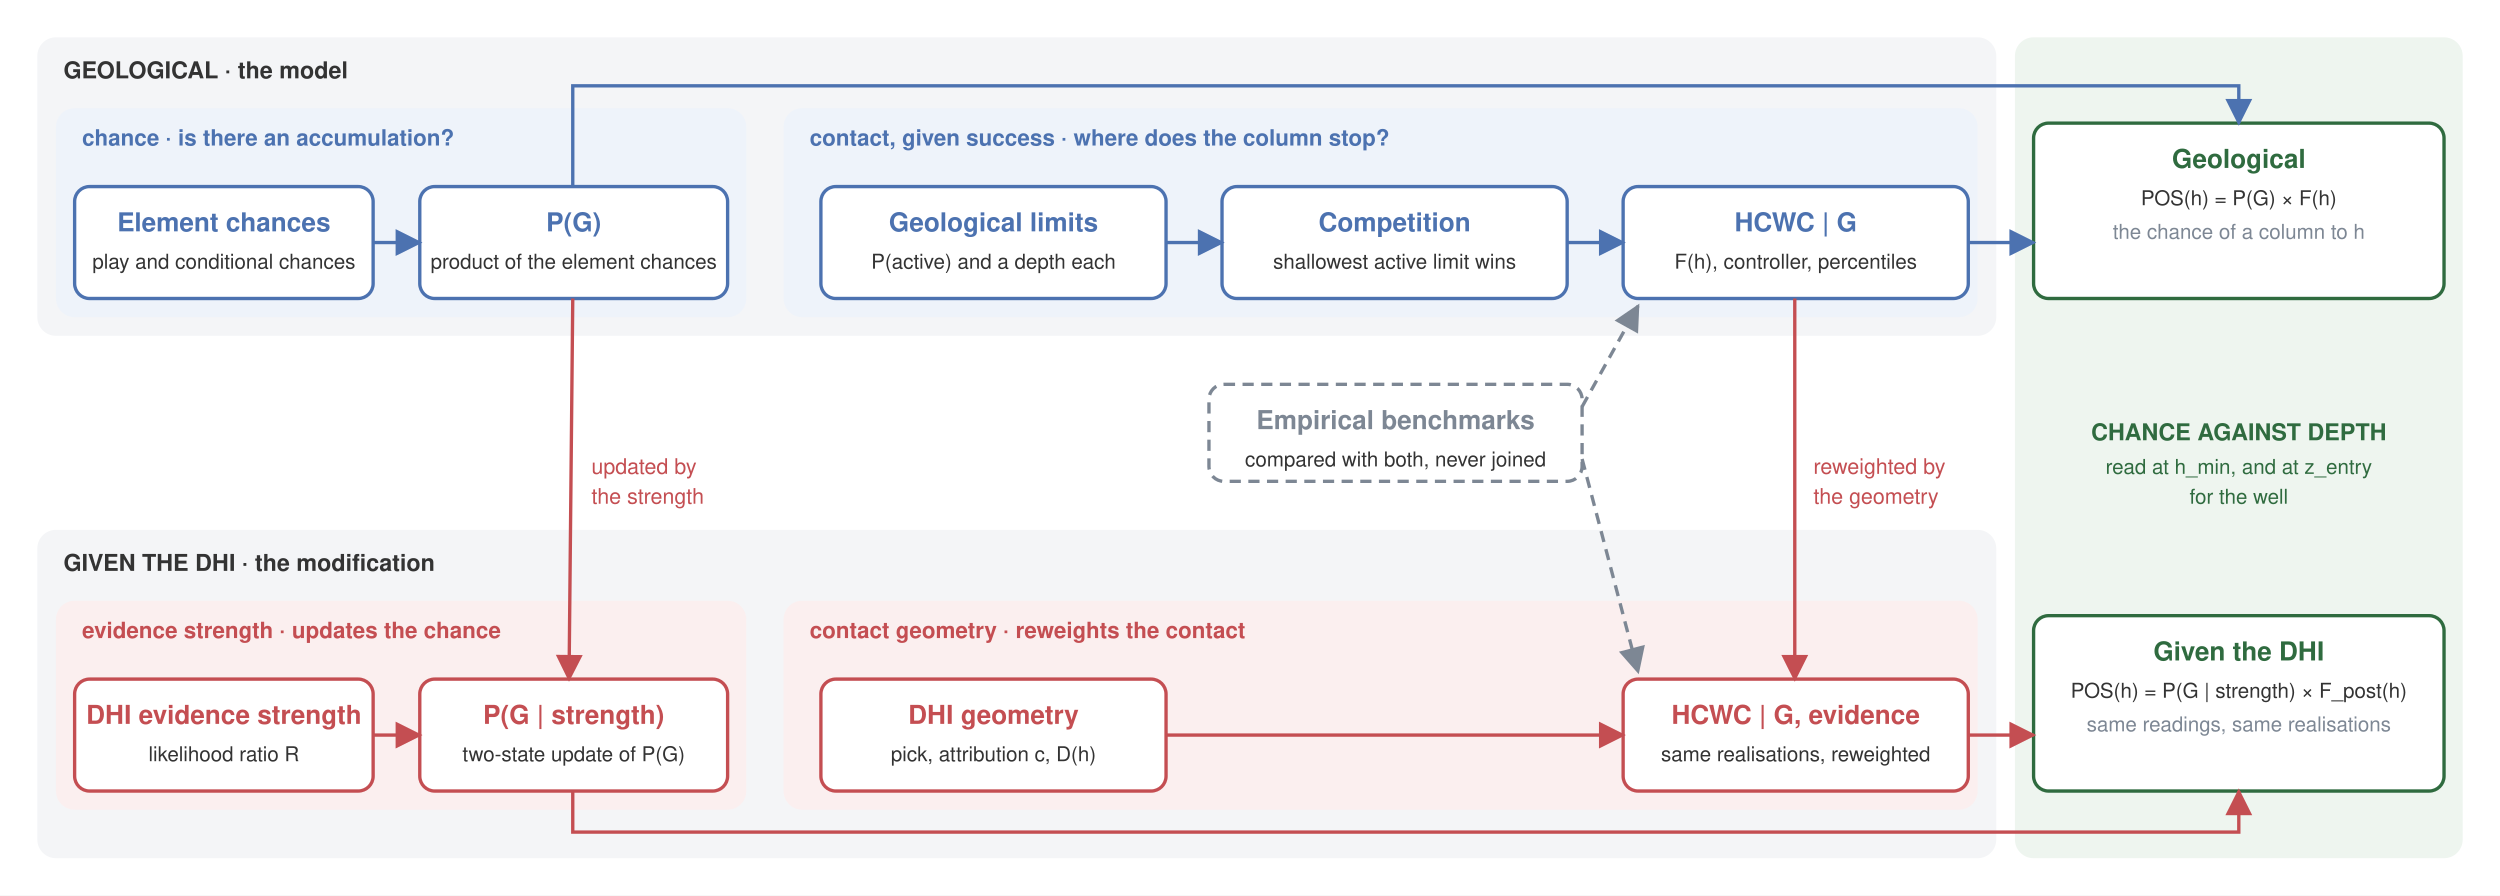
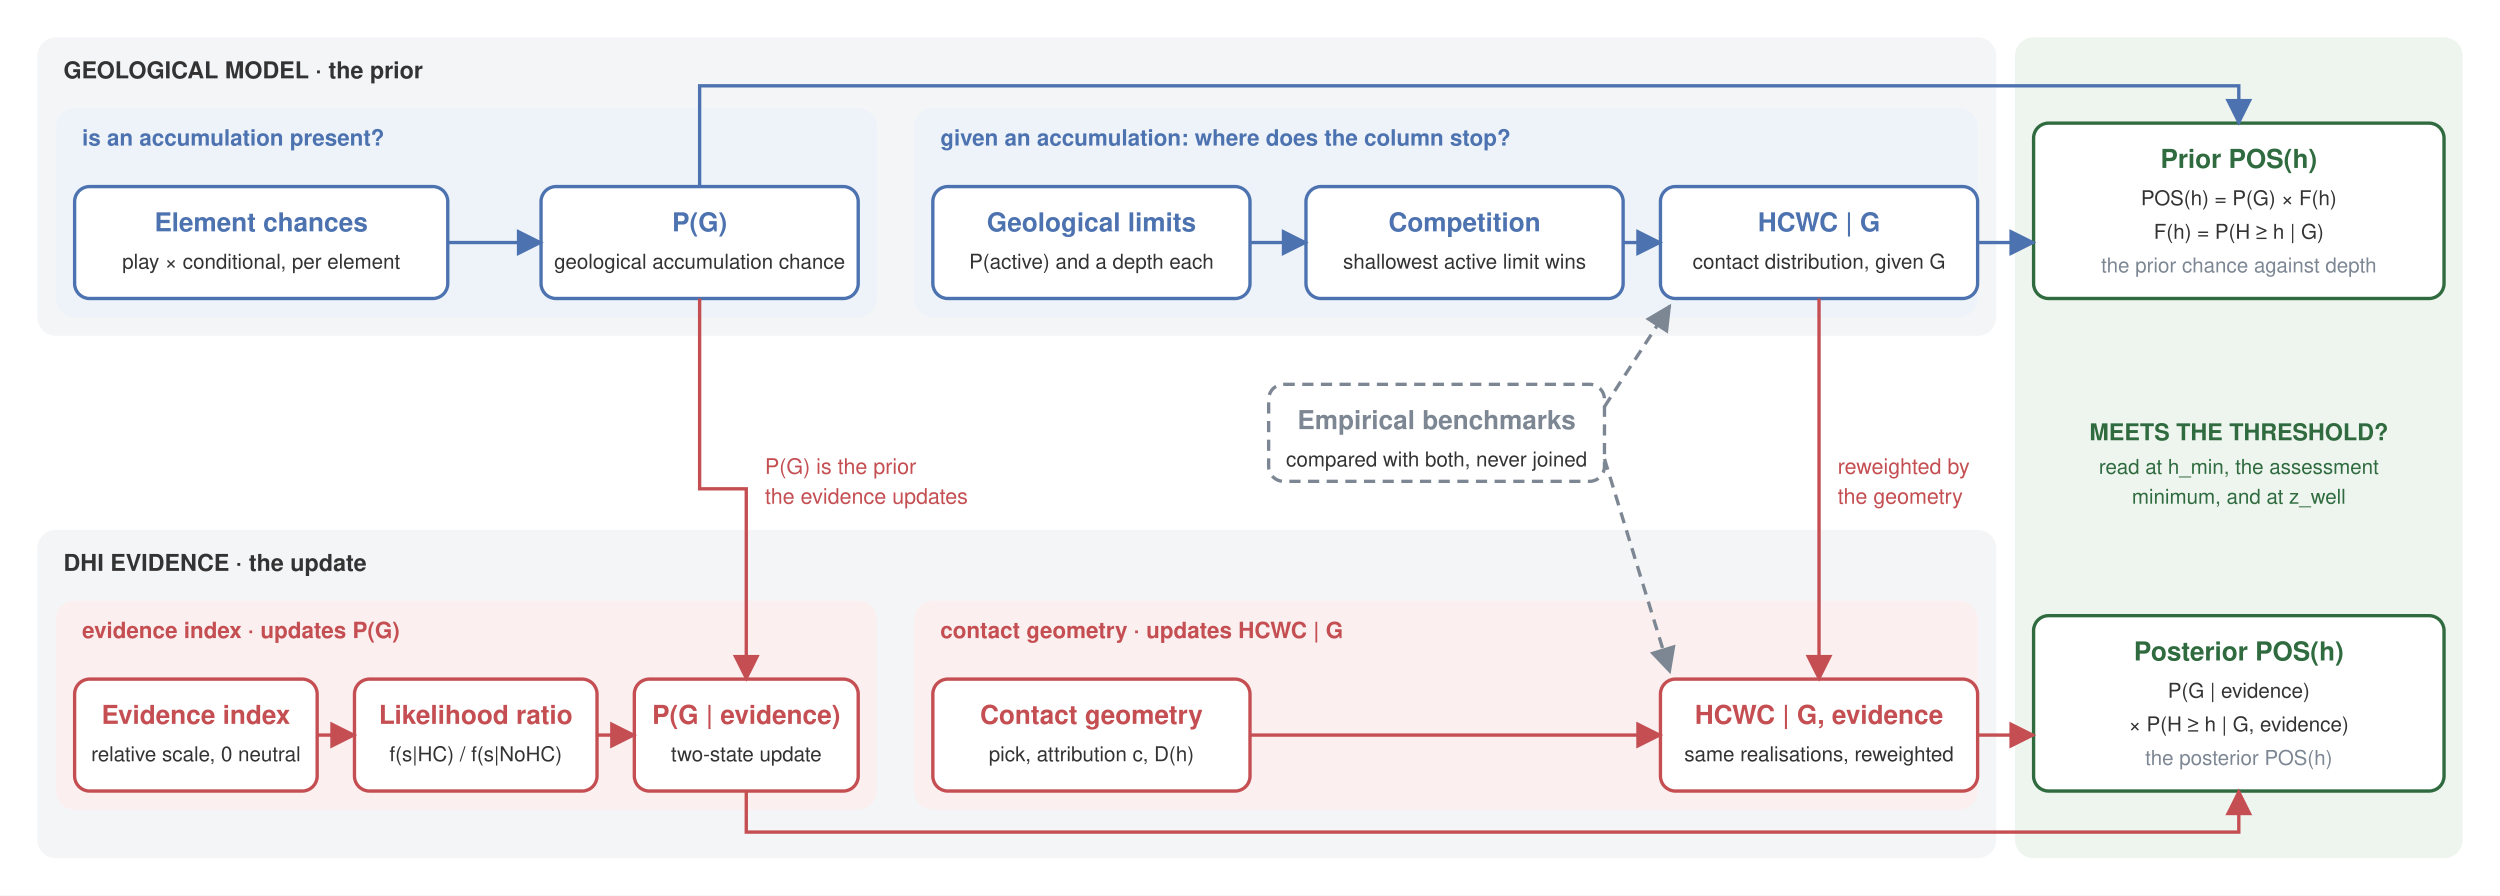
<svg xmlns="http://www.w3.org/2000/svg" viewBox="0 0 1340 480" width="1340" height="480">
  <defs>
    <marker id="arrow-geo" viewBox="0 0 10 10" refX="9" refY="5" markerWidth="8" markerHeight="8" orient="auto-start-reverse">
      <path d="M 0 0 L 10 5 L 0 10 z" fill="#4C72B0" />
    </marker>
    <marker id="arrow-dhi" viewBox="0 0 10 10" refX="9" refY="5" markerWidth="8" markerHeight="8" orient="auto-start-reverse">
      <path d="M 0 0 L 10 5 L 0 10 z" fill="#C44E52" />
    </marker>
    <marker id="arrow-join" viewBox="0 0 10 10" refX="9" refY="5" markerWidth="8" markerHeight="8" orient="auto-start-reverse">
      <path d="M 0 0 L 10 5 L 0 10 z" fill="#2F6B3F" />
    </marker>
    <marker id="arrow-muted" viewBox="0 0 10 10" refX="9" refY="5" markerWidth="8" markerHeight="8" orient="auto-start-reverse">
      <path d="M 0 0 L 10 5 L 0 10 z" fill="#7d8794" />
    </marker>
  </defs>
  <rect width="1340" height="480" fill="white" />
  <rect x="20" y="20" width="1050" height="160" rx="10" ry="10" fill="#F4F5F7" />
-   <text x="34" y="42" text-anchor="start" font-size="12.5" fill="#333333" font-weight="600" font-family="Segoe UI, Helvetica, Arial, sans-serif">GEOLOGICAL  ·  the model</text>
-   <rect x="30" y="58" width="370" height="112" rx="10" ry="10" fill="#EEF3FA" stroke="none" />
-   <text x="44" y="78" text-anchor="start" font-size="12" fill="#4C72B0" font-weight="600" font-family="Segoe UI, Helvetica, Arial, sans-serif">chance  ·  is there an accumulation?</text>
-   <rect x="420" y="58" width="640" height="112" rx="10" ry="10" fill="#EEF3FA" stroke="none" />
-   <text x="434" y="78" text-anchor="start" font-size="12" fill="#4C72B0" font-weight="600" font-family="Segoe UI, Helvetica, Arial, sans-serif">contact, given success  ·  where does the column stop?</text>
+   <text x="34" y="42" text-anchor="start" font-size="12.5" fill="#333333" font-weight="600" font-family="Segoe UI, Helvetica, Arial, sans-serif">GEOLOGICAL MODEL  ·  the prior</text>
+   <rect x="30" y="58" width="440" height="112" rx="10" ry="10" fill="#EEF3FA" stroke="none" />
+   <text x="44" y="78" text-anchor="start" font-size="12" fill="#4C72B0" font-weight="600" font-family="Segoe UI, Helvetica, Arial, sans-serif">is an accumulation present?</text>
+   <rect x="490" y="58" width="570" height="112" rx="10" ry="10" fill="#EEF3FA" stroke="none" />
+   <text x="504" y="78" text-anchor="start" font-size="12" fill="#4C72B0" font-weight="600" font-family="Segoe UI, Helvetica, Arial, sans-serif">given an accumulation: where does the column stop?</text>
  <rect x="20" y="284" width="1050" height="176" rx="10" ry="10" fill="#F4F5F7" />
-   <text x="34" y="306" text-anchor="start" font-size="12.5" fill="#333333" font-weight="600" font-family="Segoe UI, Helvetica, Arial, sans-serif">GIVEN THE DHI  ·  the modification</text>
-   <rect x="30" y="322" width="370" height="112" rx="10" ry="10" fill="#FBEFEF" stroke="none" />
-   <text x="44" y="342" text-anchor="start" font-size="12" fill="#C44E52" font-weight="600" font-family="Segoe UI, Helvetica, Arial, sans-serif">evidence strength  ·  updates the chance</text>
-   <rect x="420" y="322" width="640" height="112" rx="10" ry="10" fill="#FBEFEF" stroke="none" />
-   <text x="434" y="342" text-anchor="start" font-size="12" fill="#C44E52" font-weight="600" font-family="Segoe UI, Helvetica, Arial, sans-serif">contact geometry  ·  reweights the contact</text>
-   <rect x="40" y="100" width="160" height="60" rx="8" ry="8" fill="white" stroke="#4C72B0" stroke-width="1.8" />
-   <text x="120.0" y="124" text-anchor="middle" font-size="14" fill="#4C72B0" font-weight="600" font-family="Segoe UI, Helvetica, Arial, sans-serif">Element chances</text>
-   <text x="120.0" y="144" text-anchor="middle" font-size="11" fill="#333333" font-family="Segoe UI, Helvetica, Arial, sans-serif">play and conditional chances</text>
-   <rect x="225" y="100" width="165" height="60" rx="8" ry="8" fill="white" stroke="#4C72B0" stroke-width="1.8" />
-   <text x="307.5" y="124" text-anchor="middle" font-size="14" fill="#4C72B0" font-weight="600" font-family="Segoe UI, Helvetica, Arial, sans-serif">P(G)</text>
-   <text x="307.5" y="144" text-anchor="middle" font-size="11" fill="#333333" font-family="Segoe UI, Helvetica, Arial, sans-serif">product of the element chances</text>
-   <line x1="200" y1="130" x2="225" y2="130" stroke="#4C72B0" stroke-width="1.8" marker-end="url(#arrow-geo)" />
-   <rect x="440" y="100" width="185" height="60" rx="8" ry="8" fill="white" stroke="#4C72B0" stroke-width="1.8" />
-   <text x="532.5" y="124" text-anchor="middle" font-size="14" fill="#4C72B0" font-weight="600" font-family="Segoe UI, Helvetica, Arial, sans-serif">Geological limits</text>
-   <text x="532.5" y="144" text-anchor="middle" font-size="11" fill="#333333" font-family="Segoe UI, Helvetica, Arial, sans-serif">P(active) and a depth each</text>
-   <rect x="655" y="100" width="185" height="60" rx="8" ry="8" fill="white" stroke="#4C72B0" stroke-width="1.8" />
-   <text x="747.5" y="124" text-anchor="middle" font-size="14" fill="#4C72B0" font-weight="600" font-family="Segoe UI, Helvetica, Arial, sans-serif">Competition</text>
-   <text x="747.5" y="144" text-anchor="middle" font-size="11" fill="#333333" font-family="Segoe UI, Helvetica, Arial, sans-serif">shallowest active limit wins</text>
-   <rect x="870" y="100" width="185" height="60" rx="8" ry="8" fill="white" stroke="#4C72B0" stroke-width="1.8" />
-   <text x="962.5" y="124" text-anchor="middle" font-size="14" fill="#4C72B0" font-weight="600" font-family="Segoe UI, Helvetica, Arial, sans-serif">HCWC | G</text>
-   <text x="962.5" y="144" text-anchor="middle" font-size="11" fill="#333333" font-family="Segoe UI, Helvetica, Arial, sans-serif">F(h), controller, percentiles</text>
-   <line x1="625" y1="130" x2="655" y2="130" stroke="#4C72B0" stroke-width="1.8" marker-end="url(#arrow-geo)" />
-   <line x1="840" y1="130" x2="870" y2="130" stroke="#4C72B0" stroke-width="1.8" marker-end="url(#arrow-geo)" />
-   <rect x="40" y="364" width="160" height="60" rx="8" ry="8" fill="white" stroke="#C44E52" stroke-width="1.8" />
-   <text x="120.0" y="388" text-anchor="middle" font-size="14" fill="#C44E52" font-weight="600" font-family="Segoe UI, Helvetica, Arial, sans-serif">DHI evidence strength</text>
-   <text x="120.0" y="408" text-anchor="middle" font-size="11" fill="#333333" font-family="Segoe UI, Helvetica, Arial, sans-serif">likelihood ratio R</text>
-   <rect x="225" y="364" width="165" height="60" rx="8" ry="8" fill="white" stroke="#C44E52" stroke-width="1.8" />
-   <text x="307.5" y="388" text-anchor="middle" font-size="14" fill="#C44E52" font-weight="600" font-family="Segoe UI, Helvetica, Arial, sans-serif">P(G | strength)</text>
-   <text x="307.5" y="408" text-anchor="middle" font-size="11" fill="#333333" font-family="Segoe UI, Helvetica, Arial, sans-serif">two-state update of P(G)</text>
-   <line x1="200" y1="394" x2="225" y2="394" stroke="#C44E52" stroke-width="1.8" marker-end="url(#arrow-dhi)" />
-   <rect x="440" y="364" width="185" height="60" rx="8" ry="8" fill="white" stroke="#C44E52" stroke-width="1.8" />
-   <text x="532.5" y="388" text-anchor="middle" font-size="14" fill="#C44E52" font-weight="600" font-family="Segoe UI, Helvetica, Arial, sans-serif">DHI geometry</text>
-   <text x="532.5" y="408" text-anchor="middle" font-size="11" fill="#333333" font-family="Segoe UI, Helvetica, Arial, sans-serif">pick, attribution c, D(h)</text>
-   <rect x="870" y="364" width="185" height="60" rx="8" ry="8" fill="white" stroke="#C44E52" stroke-width="1.8" />
-   <text x="962.5" y="388" text-anchor="middle" font-size="14" fill="#C44E52" font-weight="600" font-family="Segoe UI, Helvetica, Arial, sans-serif">HCWC | G, evidence</text>
-   <text x="962.5" y="408" text-anchor="middle" font-size="11" fill="#333333" font-family="Segoe UI, Helvetica, Arial, sans-serif">same realisations, reweighted</text>
-   <line x1="625" y1="394" x2="870" y2="394" stroke="#C44E52" stroke-width="1.8" marker-end="url(#arrow-dhi)" />
-   <line x1="307" y1="160" x2="305" y2="364" stroke="#C44E52" stroke-width="1.8" marker-end="url(#arrow-dhi)" />
-   <text x="317" y="254" text-anchor="start" font-size="11.5" fill="#C44E52" font-family="Segoe UI, Helvetica, Arial, sans-serif">updated by</text>
-   <text x="317" y="270" text-anchor="start" font-size="11.5" fill="#C44E52" font-family="Segoe UI, Helvetica, Arial, sans-serif">the strength</text>
-   <line x1="962" y1="160" x2="962" y2="364" stroke="#C44E52" stroke-width="1.8" marker-end="url(#arrow-dhi)" />
-   <text x="972" y="254" text-anchor="start" font-size="11.5" fill="#C44E52" font-family="Segoe UI, Helvetica, Arial, sans-serif">reweighted by</text>
-   <text x="972" y="270" text-anchor="start" font-size="11.5" fill="#C44E52" font-family="Segoe UI, Helvetica, Arial, sans-serif">the geometry</text>
-   <rect x="648" y="206" width="200" height="52" rx="8" ry="8" fill="white" stroke="#7d8794" stroke-width="1.8" stroke-dasharray="6 4" />
-   <text x="748.0" y="230" text-anchor="middle" font-size="14" fill="#7d8794" font-weight="600" font-family="Segoe UI, Helvetica, Arial, sans-serif">Empirical benchmarks</text>
-   <text x="748.0" y="250" text-anchor="middle" font-size="11" fill="#333333" font-family="Segoe UI, Helvetica, Arial, sans-serif">compared with both, never joined</text>
-   <line x1="848" y1="218" x2="878" y2="164" stroke="#7d8794" stroke-width="1.8" stroke-dasharray="6 4" marker-end="url(#arrow-muted)" />
-   <line x1="848" y1="246" x2="878" y2="360" stroke="#7d8794" stroke-width="1.8" stroke-dasharray="6 4" marker-end="url(#arrow-muted)" />
+   <text x="34" y="306" text-anchor="start" font-size="12.5" fill="#333333" font-weight="600" font-family="Segoe UI, Helvetica, Arial, sans-serif">DHI EVIDENCE  ·  the update</text>
+   <rect x="30" y="322" width="440" height="112" rx="10" ry="10" fill="#FBEFEF" stroke="none" />
+   <text x="44" y="342" text-anchor="start" font-size="12" fill="#C44E52" font-weight="600" font-family="Segoe UI, Helvetica, Arial, sans-serif">evidence index  ·  updates P(G)</text>
+   <rect x="490" y="322" width="570" height="112" rx="10" ry="10" fill="#FBEFEF" stroke="none" />
+   <text x="504" y="342" text-anchor="start" font-size="12" fill="#C44E52" font-weight="600" font-family="Segoe UI, Helvetica, Arial, sans-serif">contact geometry  ·  updates HCWC | G</text>
+   <rect x="40" y="100" width="200" height="60" rx="8" ry="8" fill="white" stroke="#4C72B0" stroke-width="1.8" />
+   <text x="140.0" y="124" text-anchor="middle" font-size="14" fill="#4C72B0" font-weight="600" font-family="Segoe UI, Helvetica, Arial, sans-serif">Element chances</text>
+   <text x="140.0" y="144" text-anchor="middle" font-size="11" fill="#333333" font-family="Segoe UI, Helvetica, Arial, sans-serif">play × conditional, per element</text>
+   <rect x="290" y="100" width="170" height="60" rx="8" ry="8" fill="white" stroke="#4C72B0" stroke-width="1.8" />
+   <text x="375.0" y="124" text-anchor="middle" font-size="14" fill="#4C72B0" font-weight="600" font-family="Segoe UI, Helvetica, Arial, sans-serif">P(G)</text>
+   <text x="375.0" y="144" text-anchor="middle" font-size="11" fill="#333333" font-family="Segoe UI, Helvetica, Arial, sans-serif">geological accumulation chance</text>
+   <line x1="240" y1="130" x2="290" y2="130" stroke="#4C72B0" stroke-width="1.8" marker-end="url(#arrow-geo)" />
+   <rect x="500" y="100" width="170" height="60" rx="8" ry="8" fill="white" stroke="#4C72B0" stroke-width="1.8" />
+   <text x="585.0" y="124" text-anchor="middle" font-size="14" fill="#4C72B0" font-weight="600" font-family="Segoe UI, Helvetica, Arial, sans-serif">Geological limits</text>
+   <text x="585.0" y="144" text-anchor="middle" font-size="11" fill="#333333" font-family="Segoe UI, Helvetica, Arial, sans-serif">P(active) and a depth each</text>
+   <rect x="700" y="100" width="170" height="60" rx="8" ry="8" fill="white" stroke="#4C72B0" stroke-width="1.8" />
+   <text x="785.0" y="124" text-anchor="middle" font-size="14" fill="#4C72B0" font-weight="600" font-family="Segoe UI, Helvetica, Arial, sans-serif">Competition</text>
+   <text x="785.0" y="144" text-anchor="middle" font-size="11" fill="#333333" font-family="Segoe UI, Helvetica, Arial, sans-serif">shallowest active limit wins</text>
+   <rect x="890" y="100" width="170" height="60" rx="8" ry="8" fill="white" stroke="#4C72B0" stroke-width="1.8" />
+   <text x="975.0" y="124" text-anchor="middle" font-size="14" fill="#4C72B0" font-weight="600" font-family="Segoe UI, Helvetica, Arial, sans-serif">HCWC | G</text>
+   <text x="975.0" y="144" text-anchor="middle" font-size="11" fill="#333333" font-family="Segoe UI, Helvetica, Arial, sans-serif">contact distribution, given G</text>
+   <line x1="670" y1="130" x2="700" y2="130" stroke="#4C72B0" stroke-width="1.8" marker-end="url(#arrow-geo)" />
+   <line x1="870" y1="130" x2="890" y2="130" stroke="#4C72B0" stroke-width="1.8" marker-end="url(#arrow-geo)" />
+   <rect x="40" y="364" width="130" height="60" rx="8" ry="8" fill="white" stroke="#C44E52" stroke-width="1.8" />
+   <text x="105.0" y="388" text-anchor="middle" font-size="14" fill="#C44E52" font-weight="600" font-family="Segoe UI, Helvetica, Arial, sans-serif">Evidence index</text>
+   <text x="105.0" y="408" text-anchor="middle" font-size="11" fill="#333333" font-family="Segoe UI, Helvetica, Arial, sans-serif">relative scale, 0 neutral</text>
+   <rect x="190" y="364" width="130" height="60" rx="8" ry="8" fill="white" stroke="#C44E52" stroke-width="1.8" />
+   <text x="255.0" y="388" text-anchor="middle" font-size="14" fill="#C44E52" font-weight="600" font-family="Segoe UI, Helvetica, Arial, sans-serif">Likelihood ratio</text>
+   <text x="255.0" y="408" text-anchor="middle" font-size="11" fill="#333333" font-family="Segoe UI, Helvetica, Arial, sans-serif">f(s|HC) / f(s|NoHC)</text>
+   <rect x="340" y="364" width="120" height="60" rx="8" ry="8" fill="white" stroke="#C44E52" stroke-width="1.8" />
+   <text x="400.0" y="388" text-anchor="middle" font-size="14" fill="#C44E52" font-weight="600" font-family="Segoe UI, Helvetica, Arial, sans-serif">P(G | evidence)</text>
+   <text x="400.0" y="408" text-anchor="middle" font-size="11" fill="#333333" font-family="Segoe UI, Helvetica, Arial, sans-serif">two-state update</text>
+   <line x1="170" y1="394" x2="190" y2="394" stroke="#C44E52" stroke-width="1.8" marker-end="url(#arrow-dhi)" />
+   <line x1="320" y1="394" x2="340" y2="394" stroke="#C44E52" stroke-width="1.8" marker-end="url(#arrow-dhi)" />
+   <rect x="500" y="364" width="170" height="60" rx="8" ry="8" fill="white" stroke="#C44E52" stroke-width="1.8" />
+   <text x="585.0" y="388" text-anchor="middle" font-size="14" fill="#C44E52" font-weight="600" font-family="Segoe UI, Helvetica, Arial, sans-serif">Contact geometry</text>
+   <text x="585.0" y="408" text-anchor="middle" font-size="11" fill="#333333" font-family="Segoe UI, Helvetica, Arial, sans-serif">pick, attribution c, D(h)</text>
+   <rect x="890" y="364" width="170" height="60" rx="8" ry="8" fill="white" stroke="#C44E52" stroke-width="1.8" />
+   <text x="975.0" y="388" text-anchor="middle" font-size="14" fill="#C44E52" font-weight="600" font-family="Segoe UI, Helvetica, Arial, sans-serif">HCWC | G, evidence</text>
+   <text x="975.0" y="408" text-anchor="middle" font-size="11" fill="#333333" font-family="Segoe UI, Helvetica, Arial, sans-serif">same realisations, reweighted</text>
+   <line x1="670" y1="394" x2="890" y2="394" stroke="#C44E52" stroke-width="1.8" marker-end="url(#arrow-dhi)" />
+   <path d="M 375 160 L 375 262 L 400 262 L 400 364" fill="none" stroke="#C44E52" stroke-width="1.8" marker-end="url(#arrow-dhi)" />
+   <text x="410" y="254" text-anchor="start" font-size="11.5" fill="#C44E52" font-family="Segoe UI, Helvetica, Arial, sans-serif">P(G) is the prior</text>
+   <text x="410" y="270" text-anchor="start" font-size="11.5" fill="#C44E52" font-family="Segoe UI, Helvetica, Arial, sans-serif">the evidence updates</text>
+   <line x1="975" y1="160" x2="975" y2="364" stroke="#C44E52" stroke-width="1.8" marker-end="url(#arrow-dhi)" />
+   <text x="985" y="254" text-anchor="start" font-size="11.5" fill="#C44E52" font-family="Segoe UI, Helvetica, Arial, sans-serif">reweighted by</text>
+   <text x="985" y="270" text-anchor="start" font-size="11.5" fill="#C44E52" font-family="Segoe UI, Helvetica, Arial, sans-serif">the geometry</text>
+   <rect x="680" y="206" width="180" height="52" rx="8" ry="8" fill="white" stroke="#7d8794" stroke-width="1.8" stroke-dasharray="6 4" />
+   <text x="770.0" y="230" text-anchor="middle" font-size="14" fill="#7d8794" font-weight="600" font-family="Segoe UI, Helvetica, Arial, sans-serif">Empirical benchmarks</text>
+   <text x="770.0" y="250" text-anchor="middle" font-size="11" fill="#333333" font-family="Segoe UI, Helvetica, Arial, sans-serif">compared with both, never joined</text>
+   <line x1="860" y1="218" x2="895" y2="164" stroke="#7d8794" stroke-width="1.8" stroke-dasharray="6 4" marker-end="url(#arrow-muted)" />
+   <line x1="860" y1="246" x2="895" y2="360" stroke="#7d8794" stroke-width="1.8" stroke-dasharray="6 4" marker-end="url(#arrow-muted)" />
  <rect x="1080" y="20" width="240" height="440" rx="10" ry="10" fill="#EEF5EF" stroke="none" />
-   <text x="1200" y="236" text-anchor="middle" font-size="12.5" fill="#2F6B3F" font-weight="600" font-family="Segoe UI, Helvetica, Arial, sans-serif">CHANCE AGAINST DEPTH</text>
-   <text x="1200" y="254" text-anchor="middle" font-size="11" fill="#2F6B3F" font-family="Segoe UI, Helvetica, Arial, sans-serif">read at h_min, and at z_entry</text>
-   <text x="1200" y="270" text-anchor="middle" font-size="11" fill="#2F6B3F" font-family="Segoe UI, Helvetica, Arial, sans-serif">for the well</text>
+   <text x="1200" y="236" text-anchor="middle" font-size="12.5" fill="#2F6B3F" font-weight="600" font-family="Segoe UI, Helvetica, Arial, sans-serif">MEETS THE THRESHOLD?</text>
+   <text x="1200" y="254" text-anchor="middle" font-size="11" fill="#2F6B3F" font-family="Segoe UI, Helvetica, Arial, sans-serif">read at h_min, the assessment</text>
+   <text x="1200" y="270" text-anchor="middle" font-size="11" fill="#2F6B3F" font-family="Segoe UI, Helvetica, Arial, sans-serif">minimum, and at z_well</text>
  <rect x="1090" y="66" width="220" height="94" rx="8" ry="8" fill="white" stroke="#2F6B3F" stroke-width="1.8" />
-   <text x="1200.0" y="90" text-anchor="middle" font-size="14" fill="#2F6B3F" font-weight="600" font-family="Segoe UI, Helvetica, Arial, sans-serif">Geological</text>
+   <text x="1200.0" y="90" text-anchor="middle" font-size="14" fill="#2F6B3F" font-weight="600" font-family="Segoe UI, Helvetica, Arial, sans-serif">Prior POS(h)</text>
  <text x="1200.0" y="110" text-anchor="middle" font-size="11" fill="#333333" font-family="Segoe UI, Helvetica, Arial, sans-serif">POS(h) = P(G) × F(h)</text>
-   <text x="1200.0" y="128" text-anchor="middle" font-size="11" fill="#7d8794" font-family="Segoe UI, Helvetica, Arial, sans-serif">the chance of a column to h</text>
+   <text x="1200.0" y="128" text-anchor="middle" font-size="11" fill="#333333" font-family="Segoe UI, Helvetica, Arial, sans-serif">F(h) = P(H ≥ h | G)</text>
+   <text x="1200.0" y="146" text-anchor="middle" font-size="11" fill="#7d8794" font-family="Segoe UI, Helvetica, Arial, sans-serif">the prior chance against depth</text>
  <rect x="1090" y="330" width="220" height="94" rx="8" ry="8" fill="white" stroke="#2F6B3F" stroke-width="1.8" />
-   <text x="1200.0" y="354" text-anchor="middle" font-size="14" fill="#2F6B3F" font-weight="600" font-family="Segoe UI, Helvetica, Arial, sans-serif">Given the DHI</text>
-   <text x="1200.0" y="374" text-anchor="middle" font-size="11" fill="#333333" font-family="Segoe UI, Helvetica, Arial, sans-serif">POS(h) = P(G | strength) × F_post(h)</text>
-   <text x="1200.0" y="392" text-anchor="middle" font-size="11" fill="#7d8794" font-family="Segoe UI, Helvetica, Arial, sans-serif">same readings, same realisations</text>
-   <path d="M 307 100 L 307 46 L 1200 46 L 1200 66" fill="none" stroke="#4C72B0" stroke-width="1.8" marker-end="url(#arrow-geo)" />
-   <line x1="1055" y1="130" x2="1090" y2="130" stroke="#4C72B0" stroke-width="1.8" marker-end="url(#arrow-geo)" />
-   <path d="M 307 424 L 307 446 L 1200 446 L 1200 424" fill="none" stroke="#C44E52" stroke-width="1.8" marker-end="url(#arrow-dhi)" />
-   <line x1="1055" y1="394" x2="1090" y2="394" stroke="#C44E52" stroke-width="1.8" marker-end="url(#arrow-dhi)" />
+   <text x="1200.0" y="354" text-anchor="middle" font-size="14" fill="#2F6B3F" font-weight="600" font-family="Segoe UI, Helvetica, Arial, sans-serif">Posterior POS(h)</text>
+   <text x="1200.0" y="374" text-anchor="middle" font-size="11" fill="#333333" font-family="Segoe UI, Helvetica, Arial, sans-serif">P(G | evidence)</text>
+   <text x="1200.0" y="392" text-anchor="middle" font-size="11" fill="#333333" font-family="Segoe UI, Helvetica, Arial, sans-serif">× P(H ≥ h | G, evidence)</text>
+   <text x="1200.0" y="410" text-anchor="middle" font-size="11" fill="#7d8794" font-family="Segoe UI, Helvetica, Arial, sans-serif">the posterior POS(h)</text>
+   <path d="M 375 100 L 375 46 L 1200 46 L 1200 66" fill="none" stroke="#4C72B0" stroke-width="1.8" marker-end="url(#arrow-geo)" />
+   <line x1="1060" y1="130" x2="1090" y2="130" stroke="#4C72B0" stroke-width="1.8" marker-end="url(#arrow-geo)" />
+   <path d="M 400 424 L 400 446 L 1200 446 L 1200 424" fill="none" stroke="#C44E52" stroke-width="1.8" marker-end="url(#arrow-dhi)" />
+   <line x1="1060" y1="394" x2="1090" y2="394" stroke="#C44E52" stroke-width="1.8" marker-end="url(#arrow-dhi)" />
</svg>
